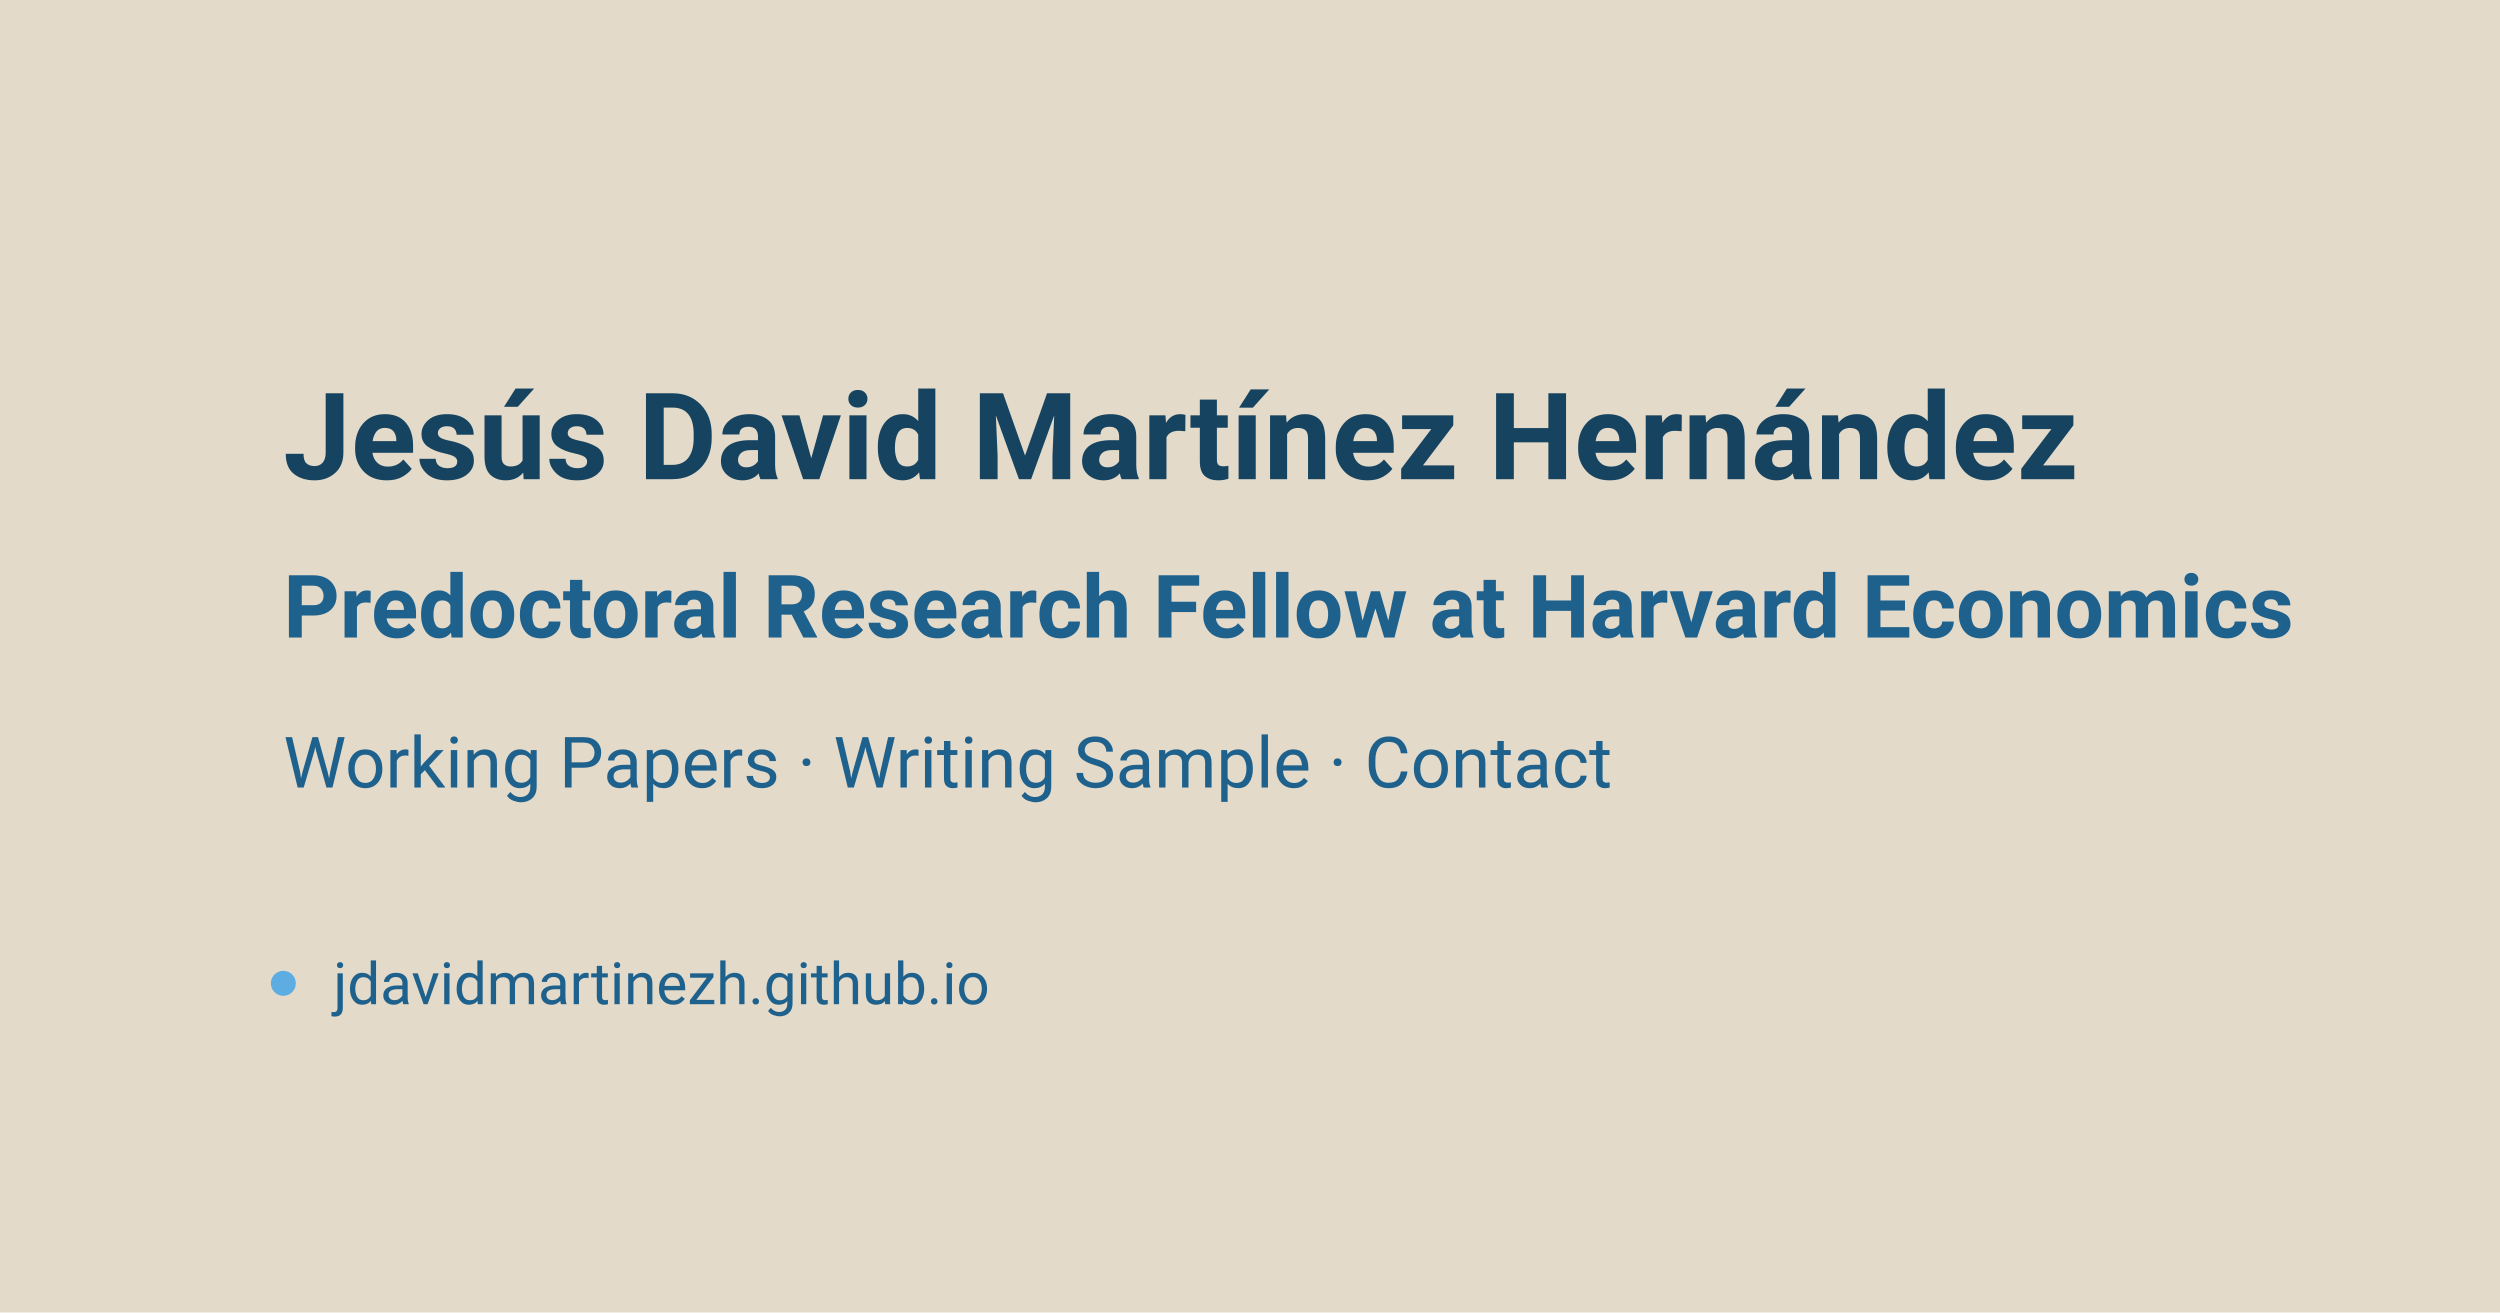
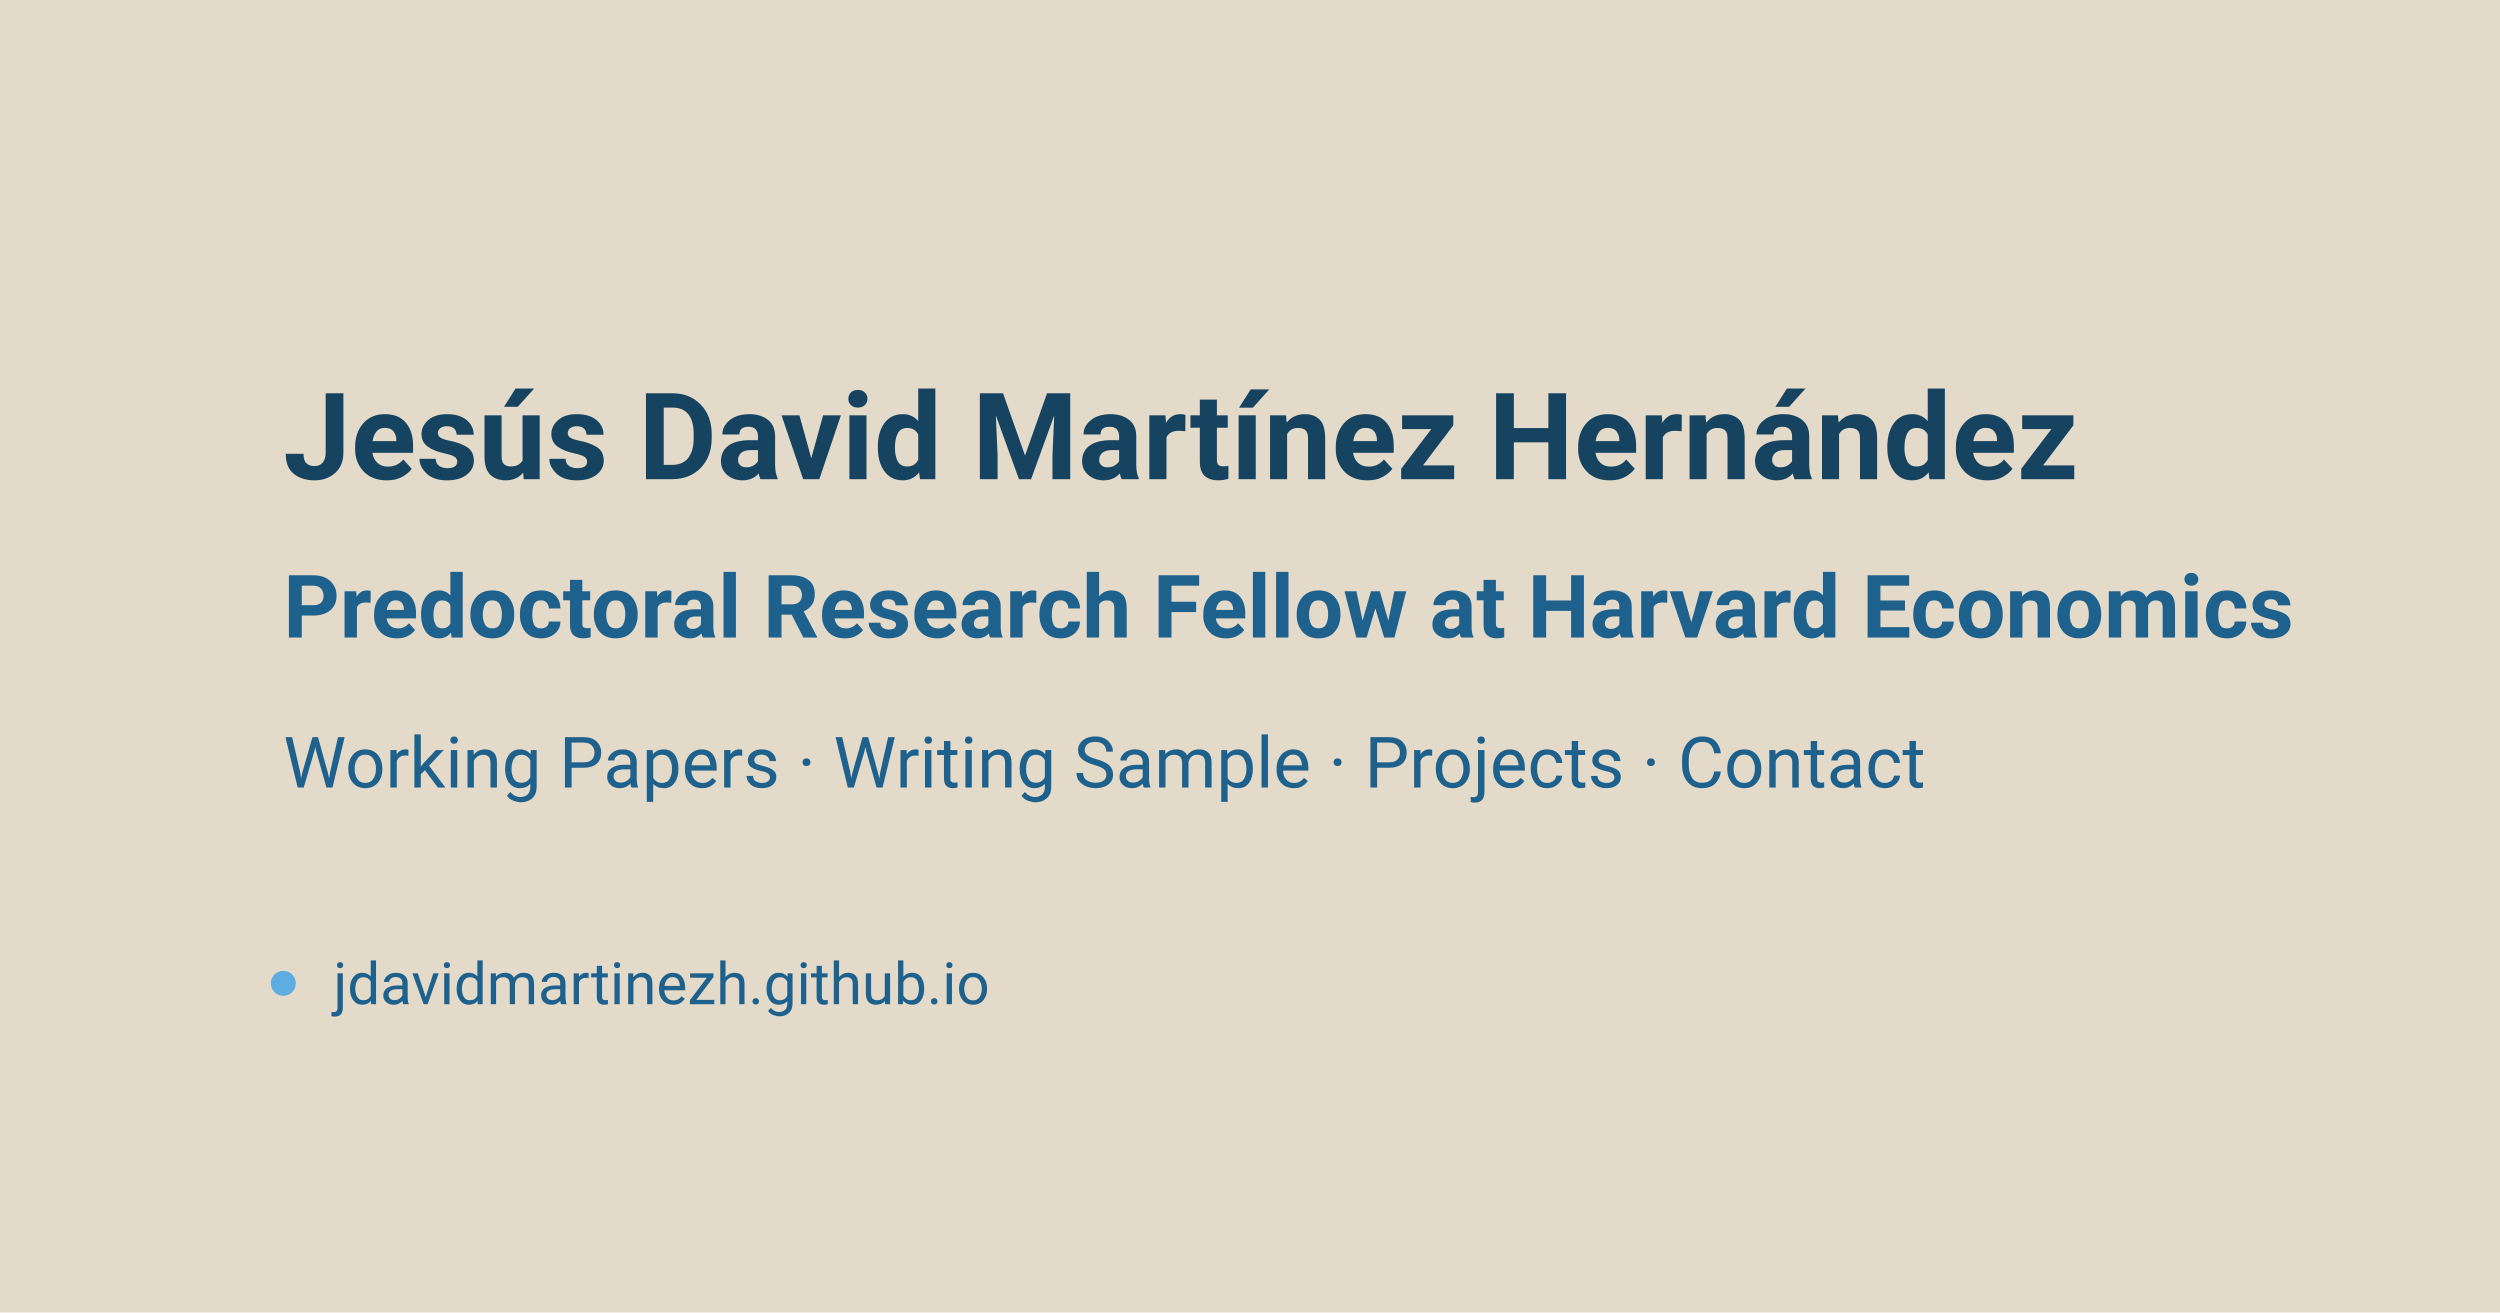
<svg xmlns="http://www.w3.org/2000/svg" width="1200" height="630" viewBox="0 0 1200 630" role="img" aria-label="Jesús David Martínez Hernández">
  <rect width="1200" height="630" fill="#e3dac9" />
  <text x="136" y="230" fill="#154360" font-family="-apple-system, BlinkMacSystemFont, Segoe UI, Roboto, Arial, sans-serif" font-size="58" font-weight="700">Jesús David Martínez Hernández</text>
  <text x="136" y="306" fill="#1f618d" font-family="-apple-system, BlinkMacSystemFont, Segoe UI, Roboto, Arial, sans-serif" font-size="42" font-weight="600">Predoctoral Research Fellow at Harvard Economics</text>
-   <text x="136" y="378" fill="#1f618d" font-family="-apple-system, BlinkMacSystemFont, Segoe UI, Roboto, Arial, sans-serif" font-size="34">Working Papers · Writing Sample · Contact</text>
+   <text x="136" y="378" fill="#1f618d" font-family="-apple-system, BlinkMacSystemFont, Segoe UI, Roboto, Arial, sans-serif" font-size="34">Working Papers · Writing Sample · Projects · Contact</text>
  <circle cx="136" cy="472" r="6" fill="#5dade2" />
  <text x="160" y="482" fill="#1f618d" font-family="-apple-system, BlinkMacSystemFont, Segoe UI, Roboto, Arial, sans-serif" font-size="28">jdavidmartinezh.github.io</text>
</svg>
